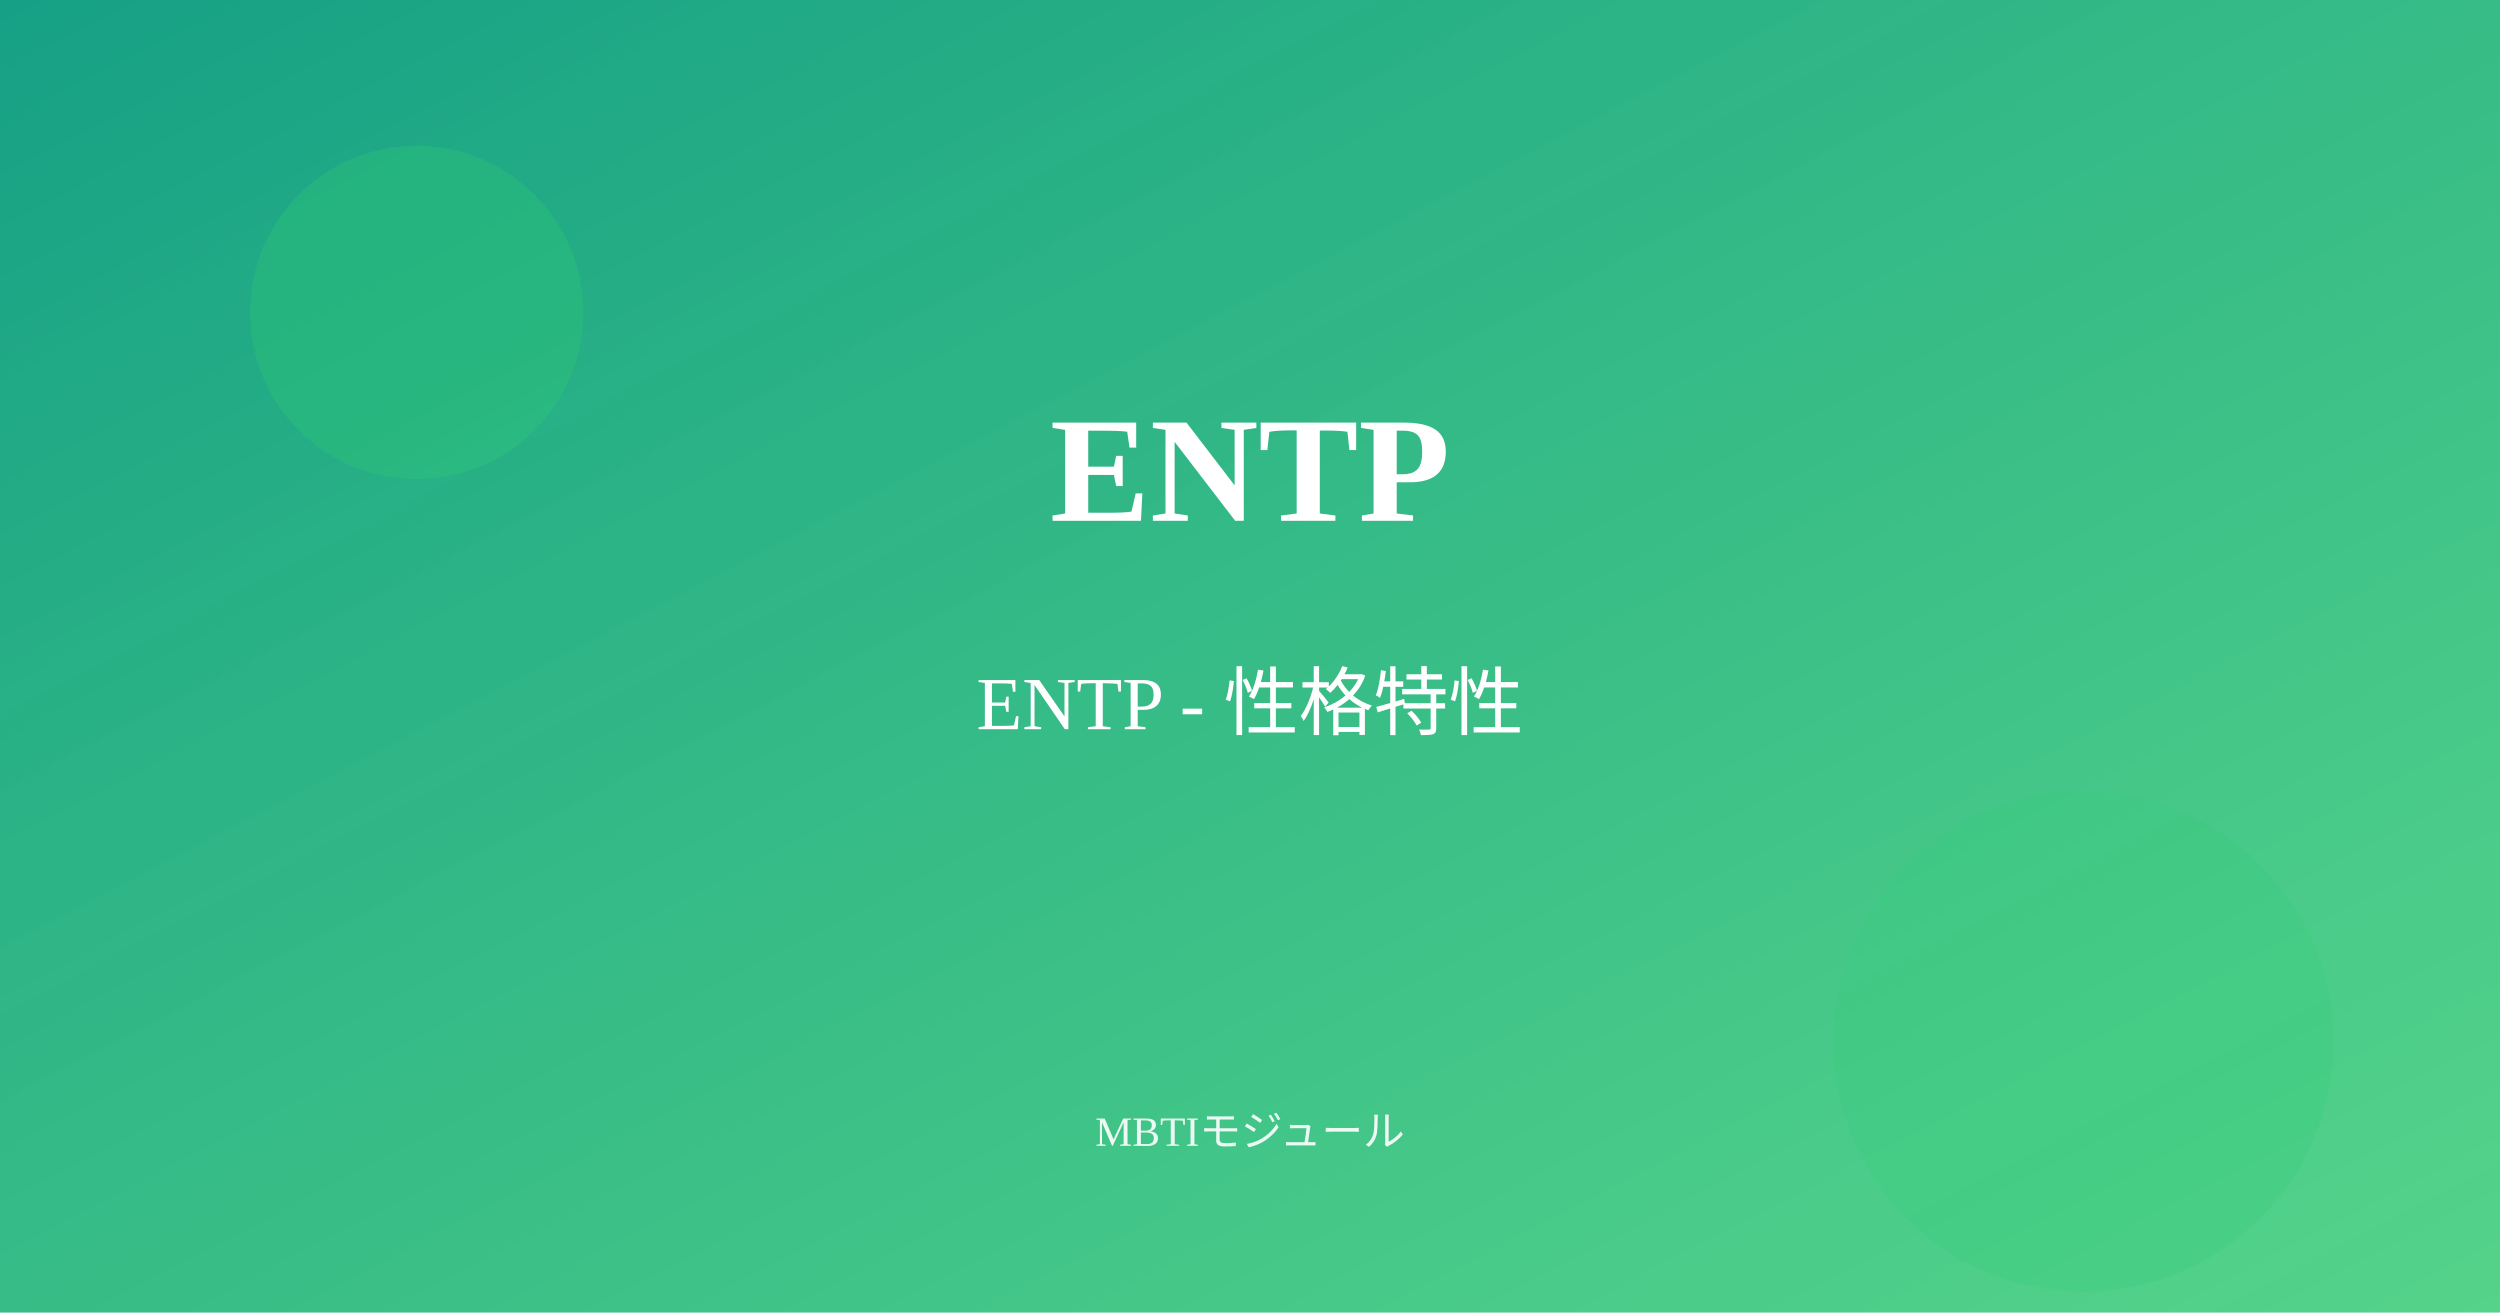
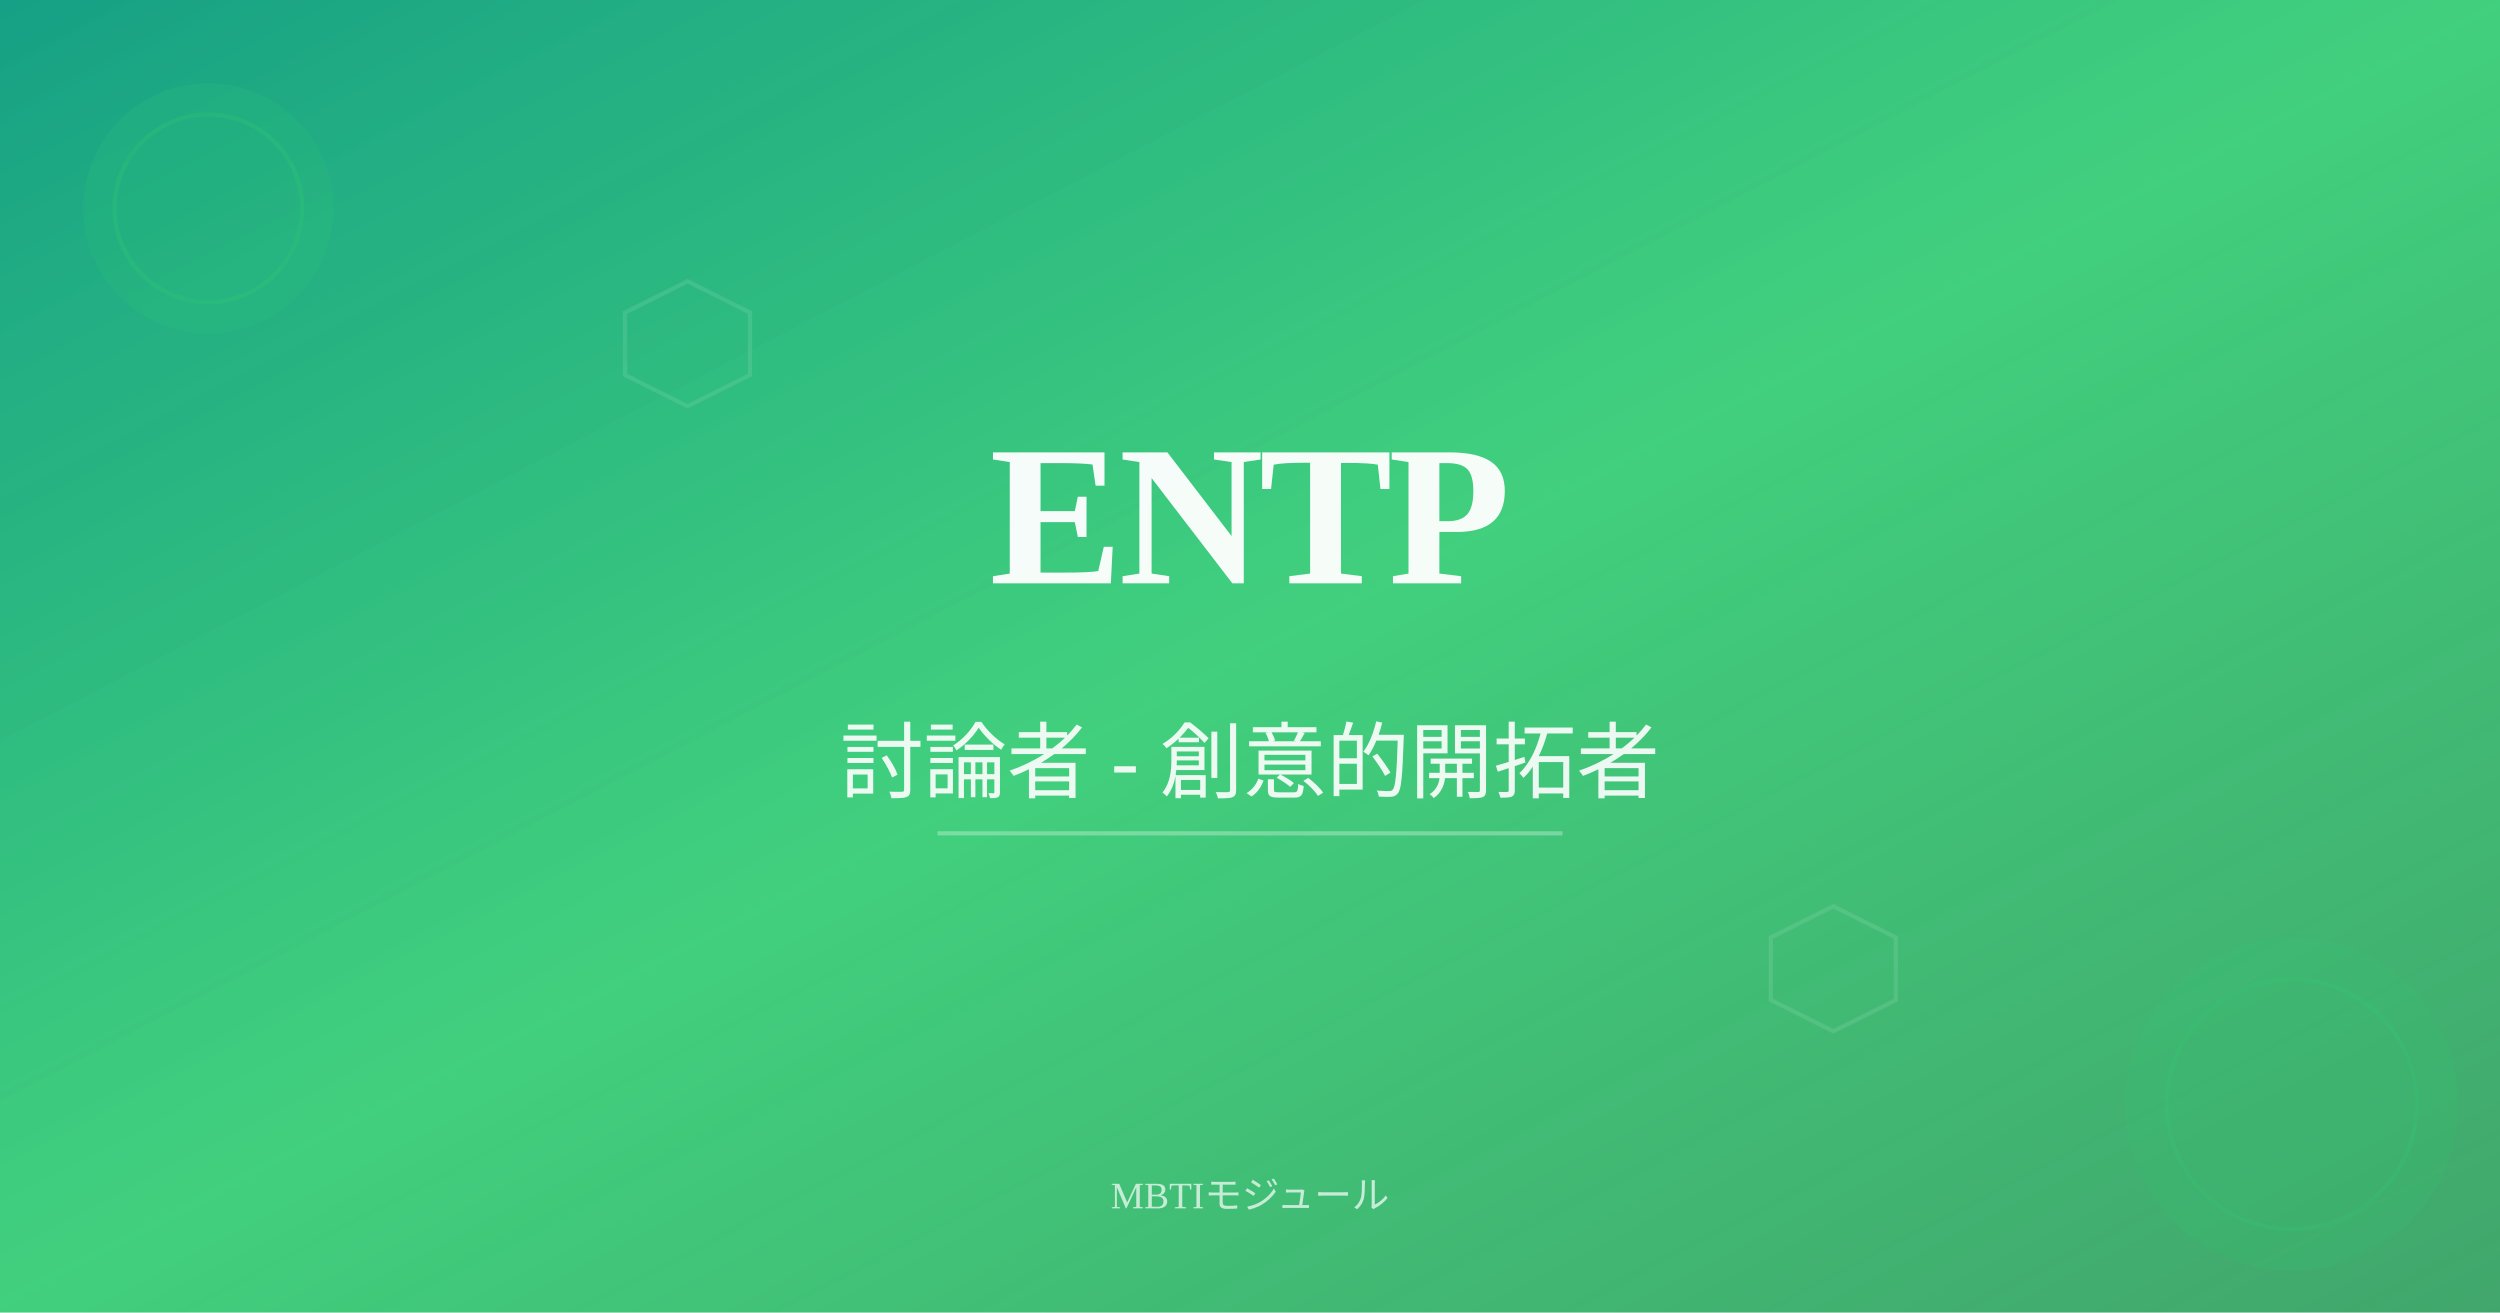
- <svg xmlns="http://www.w3.org/2000/svg" width="1200" height="630">
+ <svg xmlns="http://www.w3.org/2000/svg" width="1200" height="630" viewBox="0 0 1200 630">
  <defs>
-     <linearGradient id="grad" x1="0%" y1="0%" x2="100%" y2="100%">
+     <linearGradient id="grad-entp" x1="0%" y1="0%" x2="100%" y2="100%">
      <stop offset="0%" style="stop-color:#16A085;stop-opacity:1" />
-       <stop offset="100%" style="stop-color:#2ECC71;stop-opacity:0.8" />
+       <stop offset="50%" style="stop-color:#2ECC71;stop-opacity:0.9" />
+       <stop offset="100%" style="stop-color:#229954;stop-opacity:0.85" />
    </linearGradient>
+     <filter id="shadow">
+       <feDropShadow dx="0" dy="4" stdDeviation="8" flood-opacity="0.3" />
+     </filter>
  </defs>
-   <rect width="1200" height="630" fill="url(#grad)" />
-   <circle cx="200" cy="150" r="80" fill="#2ECC71" opacity="0.3" />
-   <circle cx="1000" cy="500" r="120" fill="#2ECC71" opacity="0.2" />
-   <text x="600" y="250" font-size="72" font-weight="bold" text-anchor="middle" fill="white">ENTP</text>
-   <text x="600" y="350" font-size="36" text-anchor="middle" fill="white">ENTP - 性格特性</text>
-   <text x="600" y="550" font-size="20" text-anchor="middle" fill="white" opacity="0.9">MBTIモジュール</text>
+   <rect width="1200" height="630" fill="url(#grad-entp)" />
+   <circle cx="100" cy="100" r="60" fill="#2ECC71" opacity="0.15" />
+   <circle cx="100" cy="100" r="45" fill="none" stroke="#2ECC71" stroke-width="2" opacity="0.25" />
+   <circle cx="1100" cy="530" r="80" fill="#2ECC71" opacity="0.12" />
+   <circle cx="1100" cy="530" r="60" fill="none" stroke="#2ECC71" stroke-width="2" opacity="0.2" />
+   <g opacity="0.1">
+     <polygon points="300,150 330,135 360,150 360,180 330,195 300,180" fill="none" stroke="white" stroke-width="2" />
+     <polygon points="850,450 880,435 910,450 910,480 880,495 850,480" fill="none" stroke="white" stroke-width="2" />
+   </g>
+   <text x="600" y="280" font-size="96" font-weight="900" text-anchor="middle" fill="white" letter-spacing="-2" opacity="0.95">ENTP</text>
+   <text x="600" y="380" font-size="40" text-anchor="middle" fill="white" opacity="0.9" font-weight="300">討論者 - 創意的開拓者</text>
+   <text x="600" y="580" font-size="18" text-anchor="middle" fill="white" opacity="0.7" font-weight="500">MBTIモジュール</text>
+   <line x1="450" y1="400" x2="750" y2="400" stroke="white" stroke-width="2" opacity="0.3" />
</svg>
